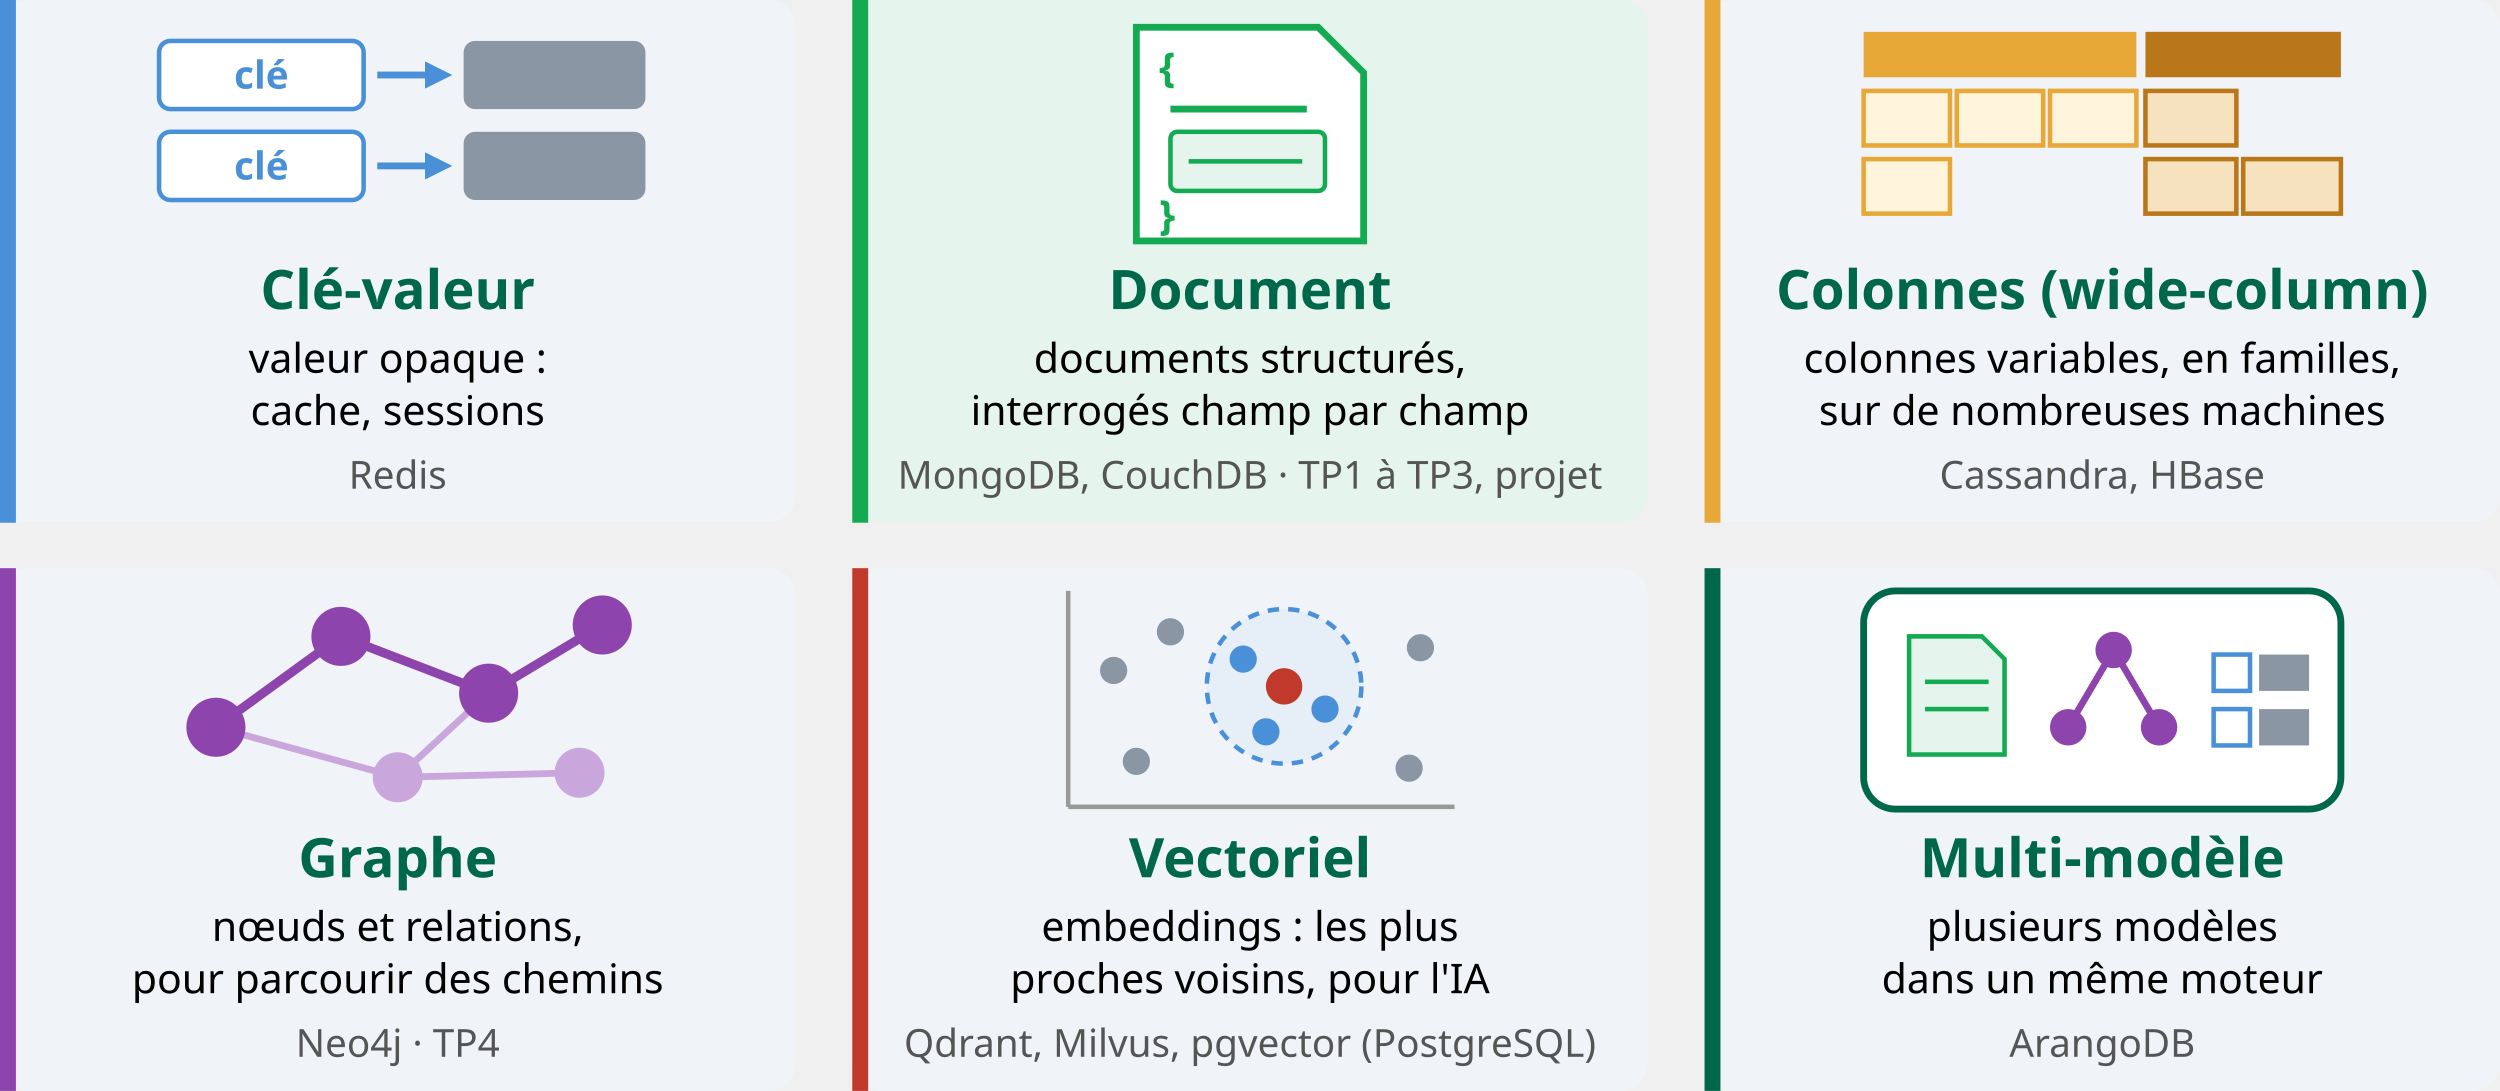
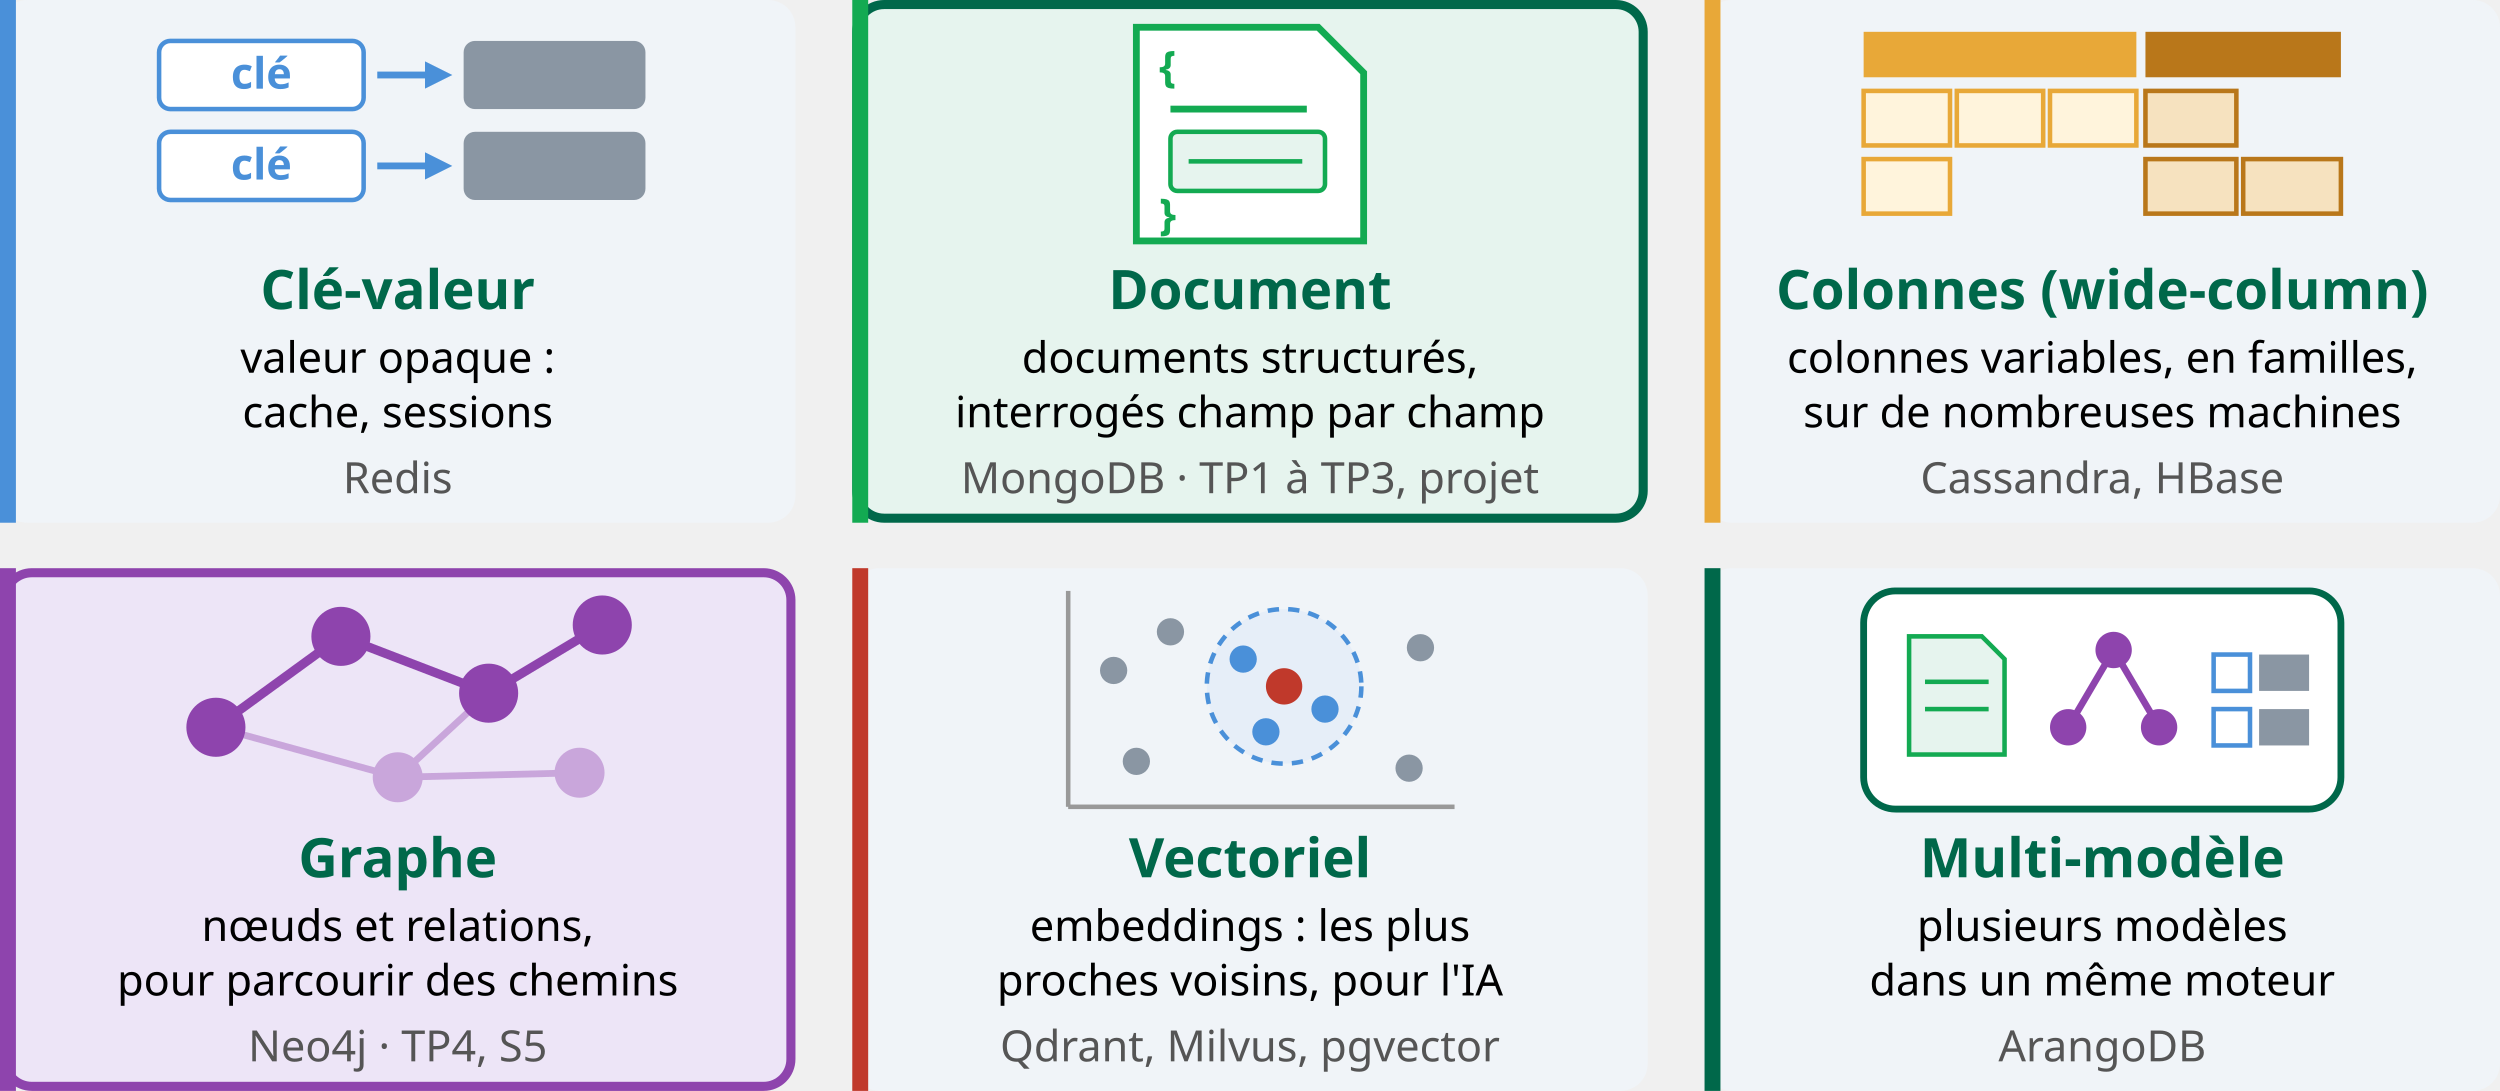
<svg xmlns="http://www.w3.org/2000/svg" viewBox="0 0 1100 480" font-family="sans-serif" role="img" aria-labelledby="t">
  <defs>
    <marker id="fb" viewBox="0 0 10 10" refX="7" refY="5" markerUnits="userSpaceOnUse" markerWidth="12" markerHeight="12" orient="auto-start-reverse">
      <path d="M0,0 L10,5 L0,10 z" fill="#4a90d9" />
    </marker>
  </defs>
  <g transform="translate(0,0)">
    <rect width="350" height="230" rx="12" fill="#f0f4f8" />
    <rect width="7" height="230" fill="#4a90d9" />
    <rect x="70" y="18" width="90" height="30" rx="5" fill="#ffffff" stroke="#4a90d9" stroke-width="2" />
-     <text x="115" y="39" text-anchor="middle" font-size="17" fill="#4a90d9" font-weight="bold">clé</text>
+     <text x="115" y="39" text-anchor="middle" font-size="19" fill="#4a90d9" font-weight="bold">clé</text>
    <line x1="166" y1="33" x2="195.4" y2="33" stroke="#4a90d9" stroke-width="3" marker-end="url(#fb)" />
    <rect x="204" y="18" width="80" height="30" rx="5" fill="#8a96a3" />
    <rect x="70" y="58" width="90" height="30" rx="5" fill="#ffffff" stroke="#4a90d9" stroke-width="2" />
-     <text x="115" y="79" text-anchor="middle" font-size="17" fill="#4a90d9" font-weight="bold">clé</text>
+     <text x="115" y="79" text-anchor="middle" font-size="19" fill="#4a90d9" font-weight="bold">clé</text>
    <line x1="166" y1="73" x2="195.4" y2="73" stroke="#4a90d9" stroke-width="3" marker-end="url(#fb)" />
    <rect x="204" y="58" width="80" height="30" rx="5" fill="#8a96a3" />
    <text x="175" y="136" text-anchor="middle" font-size="24" font-weight="bold" fill="#00684a">Clé-valeur</text>
-     <text x="175" y="164" text-anchor="middle" font-size="18">valeur opaque :</text>
-     <text x="175" y="187" text-anchor="middle" font-size="18">cache, sessions</text>
-     <text x="175" y="215" text-anchor="middle" font-size="17" fill="#555">Redis</text>
+     <text x="175" y="164" text-anchor="middle" font-size="19">valeur opaque :</text>
+     <text x="175" y="188" text-anchor="middle" font-size="19">cache, sessions</text>
+     <text x="175" y="217" text-anchor="middle" font-size="19" fill="#555">Redis</text>
  </g>
  <g transform="translate(375,0)">
-     <rect width="350" height="230" rx="12" fill="#e6f4ee" />
+     <rect x="2" y="2" width="346" height="226" rx="12" fill="#e6f4ee" stroke="#00684a" stroke-width="4" />
    <rect width="7" height="230" fill="#13aa52" />
    <path d="M125,12 h80 l20,20 v74 h-100 z" fill="#ffffff" stroke="#13aa52" stroke-width="3" />
-     <text x="135" y="36" font-size="18" font-weight="bold" fill="#13aa52">{</text>
+     <text x="135" y="36" font-size="19" font-weight="bold" fill="#13aa52">{</text>
    <line x1="140" y1="48" x2="200" y2="48" stroke="#13aa52" stroke-width="3" />
    <rect x="140" y="58" width="68" height="26" rx="3" fill="#e6f4ee" stroke="#13aa52" stroke-width="2" />
    <line x1="148" y1="71" x2="198" y2="71" stroke="#13aa52" stroke-width="2" />
-     <text x="135" y="101" font-size="18" font-weight="bold" fill="#13aa52">}</text>
+     <text x="135" y="101" font-size="19" font-weight="bold" fill="#13aa52">}</text>
    <text x="175" y="136" text-anchor="middle" font-size="24" font-weight="bold" fill="#00684a">Document</text>
-     <text x="175" y="164" text-anchor="middle" font-size="18">documents structurés,</text>
-     <text x="175" y="187" text-anchor="middle" font-size="18">interrogés champ par champ</text>
-     <text x="175" y="215" text-anchor="middle" font-size="17" fill="#555">MongoDB, CouchDB · TP1 à TP3, projet</text>
+     <text x="175" y="164" text-anchor="middle" font-size="19">documents structurés,</text>
+     <text x="175" y="188" text-anchor="middle" font-size="19">interrogés champ par champ</text>
+     <text x="175" y="217" text-anchor="middle" font-size="19" fill="#555">MongoDB · TP1 à TP3, projet</text>
  </g>
  <g transform="translate(750,0)">
    <rect width="350" height="230" rx="12" fill="#f0f4f8" />
    <rect width="7" height="230" fill="#e8a838" />
    <rect x="70" y="14" width="120" height="20" fill="#e8a838" />
    <rect x="194" y="14" width="86" height="20" fill="#b9771a" />
    <rect x="70" y="40" width="38" height="24" fill="#fff4dc" stroke="#e8a838" stroke-width="2" />
    <rect x="111" y="40" width="38" height="24" fill="#fff4dc" stroke="#e8a838" stroke-width="2" />
    <rect x="152" y="40" width="38" height="24" fill="#fff4dc" stroke="#e8a838" stroke-width="2" />
    <rect x="194" y="40" width="40" height="24" fill="#f6e2bf" stroke="#b9771a" stroke-width="2" />
    <rect x="70" y="70" width="38" height="24" fill="#fff4dc" stroke="#e8a838" stroke-width="2" />
    <rect x="194" y="70" width="40" height="24" fill="#f6e2bf" stroke="#b9771a" stroke-width="2" />
    <rect x="237" y="70" width="43" height="24" fill="#f6e2bf" stroke="#b9771a" stroke-width="2" />
    <text x="175" y="136" text-anchor="middle" font-size="24" font-weight="bold" fill="#00684a">Colonnes (wide-column)</text>
-     <text x="175" y="164" text-anchor="middle" font-size="18">colonnes variables, en familles,</text>
-     <text x="175" y="187" text-anchor="middle" font-size="18">sur de nombreuses machines</text>
-     <text x="175" y="215" text-anchor="middle" font-size="17" fill="#555">Cassandra, HBase</text>
+     <text x="175" y="164" text-anchor="middle" font-size="19">colonnes variables, en familles,</text>
+     <text x="175" y="188" text-anchor="middle" font-size="19">sur de nombreuses machines</text>
+     <text x="175" y="217" text-anchor="middle" font-size="19" fill="#555">Cassandra, HBase</text>
  </g>
  <g transform="translate(0,250)">
-     <rect width="350" height="230" rx="12" fill="#f0f4f8" />
+     <rect x="2" y="2" width="346" height="226" rx="12" fill="#ede5f7" stroke="#8e44ad" stroke-width="4" />
    <rect width="7" height="230" fill="#8e44ad" />
    <line x1="95" y1="70" x2="150" y2="30" stroke="#8e44ad" stroke-width="4" />
    <line x1="150" y1="30" x2="215" y2="55" stroke="#8e44ad" stroke-width="4" />
    <line x1="215" y1="55" x2="265" y2="25" stroke="#8e44ad" stroke-width="4" />
    <line x1="95" y1="70" x2="175" y2="92" stroke="#c9a6db" stroke-width="3" />
    <line x1="175" y1="92" x2="215" y2="55" stroke="#c9a6db" stroke-width="3" />
    <line x1="175" y1="92" x2="255" y2="90" stroke="#c9a6db" stroke-width="3" />
    <circle cx="95" cy="70" r="13" fill="#8e44ad" />
    <circle cx="150" cy="30" r="13" fill="#8e44ad" />
    <circle cx="215" cy="55" r="13" fill="#8e44ad" />
    <circle cx="265" cy="25" r="13" fill="#8e44ad" />
    <circle cx="175" cy="92" r="11" fill="#c9a6db" />
    <circle cx="255" cy="90" r="11" fill="#c9a6db" />
    <text x="175" y="136" text-anchor="middle" font-size="24" font-weight="bold" fill="#00684a">Graphe</text>
-     <text x="175" y="164" text-anchor="middle" font-size="18">nœuds et relations,</text>
-     <text x="175" y="187" text-anchor="middle" font-size="18">pour parcourir des chemins</text>
-     <text x="175" y="215" text-anchor="middle" font-size="17" fill="#555">Neo4j · TP4</text>
+     <text x="175" y="164" text-anchor="middle" font-size="19">nœuds et relations,</text>
+     <text x="175" y="188" text-anchor="middle" font-size="19">pour parcourir des chemins</text>
+     <text x="175" y="217" text-anchor="middle" font-size="19" fill="#555">Neo4j · TP4, S5</text>
  </g>
  <g transform="translate(375,250)">
    <rect width="350" height="230" rx="12" fill="#f0f4f8" />
    <rect width="7" height="230" fill="#c0392b" />
    <line x1="95" y1="105" x2="265" y2="105" stroke="#999" stroke-width="2" />
    <line x1="95" y1="105" x2="95" y2="10" stroke="#999" stroke-width="2" />
    <circle cx="190" cy="52" r="34" fill="#e6eef8" stroke="#4a90d9" stroke-width="2" stroke-dasharray="5 4" />
    <circle cx="125" cy="85" r="6" fill="#8a96a3" />
    <circle cx="140" cy="28" r="6" fill="#8a96a3" />
    <circle cx="250" cy="35" r="6" fill="#8a96a3" />
    <circle cx="245" cy="88" r="6" fill="#8a96a3" />
    <circle cx="115" cy="45" r="6" fill="#8a96a3" />
    <circle cx="172" cy="40" r="6" fill="#4a90d9" />
    <circle cx="208" cy="62" r="6" fill="#4a90d9" />
    <circle cx="182" cy="72" r="6" fill="#4a90d9" />
    <circle cx="190" cy="52" r="8" fill="#c0392b" />
    <text x="175" y="136" text-anchor="middle" font-size="24" font-weight="bold" fill="#00684a">Vectoriel</text>
-     <text x="175" y="164" text-anchor="middle" font-size="18">embeddings : les plus</text>
-     <text x="175" y="187" text-anchor="middle" font-size="18">proches voisins, pour l'IA</text>
-     <text x="175" y="215" text-anchor="middle" font-size="17" fill="#555">Qdrant, Milvus, pgvector (PostgreSQL)</text>
+     <text x="175" y="164" text-anchor="middle" font-size="19">embeddings : les plus</text>
+     <text x="175" y="188" text-anchor="middle" font-size="19">proches voisins, pour l'IA</text>
+     <text x="175" y="217" text-anchor="middle" font-size="19" fill="#555">Qdrant, Milvus, pgvector</text>
  </g>
  <g transform="translate(750,250)">
    <rect width="350" height="230" rx="12" fill="#f0f4f8" />
    <rect width="7" height="230" fill="#00684a" />
    <rect x="70" y="10" width="210" height="96" rx="14" fill="#ffffff" stroke="#00684a" stroke-width="3" />
    <path d="M90,30 h32 l10,10 v42 h-42 z" fill="#e6f4ee" stroke="#13aa52" stroke-width="2" />
    <line x1="97" y1="50" x2="125" y2="50" stroke="#13aa52" stroke-width="2" />
    <line x1="97" y1="62" x2="125" y2="62" stroke="#13aa52" stroke-width="2" />
    <line x1="160" y1="70" x2="180" y2="36" stroke="#8e44ad" stroke-width="3" />
    <line x1="180" y1="36" x2="200" y2="70" stroke="#8e44ad" stroke-width="3" />
    <circle cx="160" cy="70" r="8" fill="#8e44ad" />
    <circle cx="180" cy="36" r="8" fill="#8e44ad" />
    <circle cx="200" cy="70" r="8" fill="#8e44ad" />
    <rect x="224" y="38" width="16" height="16" fill="#ffffff" stroke="#4a90d9" stroke-width="2" />
    <rect x="244" y="38" width="22" height="16" fill="#8a96a3" />
    <rect x="224" y="62" width="16" height="16" fill="#ffffff" stroke="#4a90d9" stroke-width="2" />
    <rect x="244" y="62" width="22" height="16" fill="#8a96a3" />
    <text x="175" y="136" text-anchor="middle" font-size="24" font-weight="bold" fill="#00684a">Multi-modèle</text>
-     <text x="175" y="164" text-anchor="middle" font-size="18">plusieurs modèles</text>
-     <text x="175" y="187" text-anchor="middle" font-size="18">dans un même moteur</text>
-     <text x="175" y="215" text-anchor="middle" font-size="17" fill="#555">ArangoDB</text>
+     <text x="175" y="164" text-anchor="middle" font-size="19">plusieurs modèles</text>
+     <text x="175" y="188" text-anchor="middle" font-size="19">dans un même moteur</text>
+     <text x="175" y="217" text-anchor="middle" font-size="19" fill="#555">ArangoDB</text>
  </g>
</svg>
